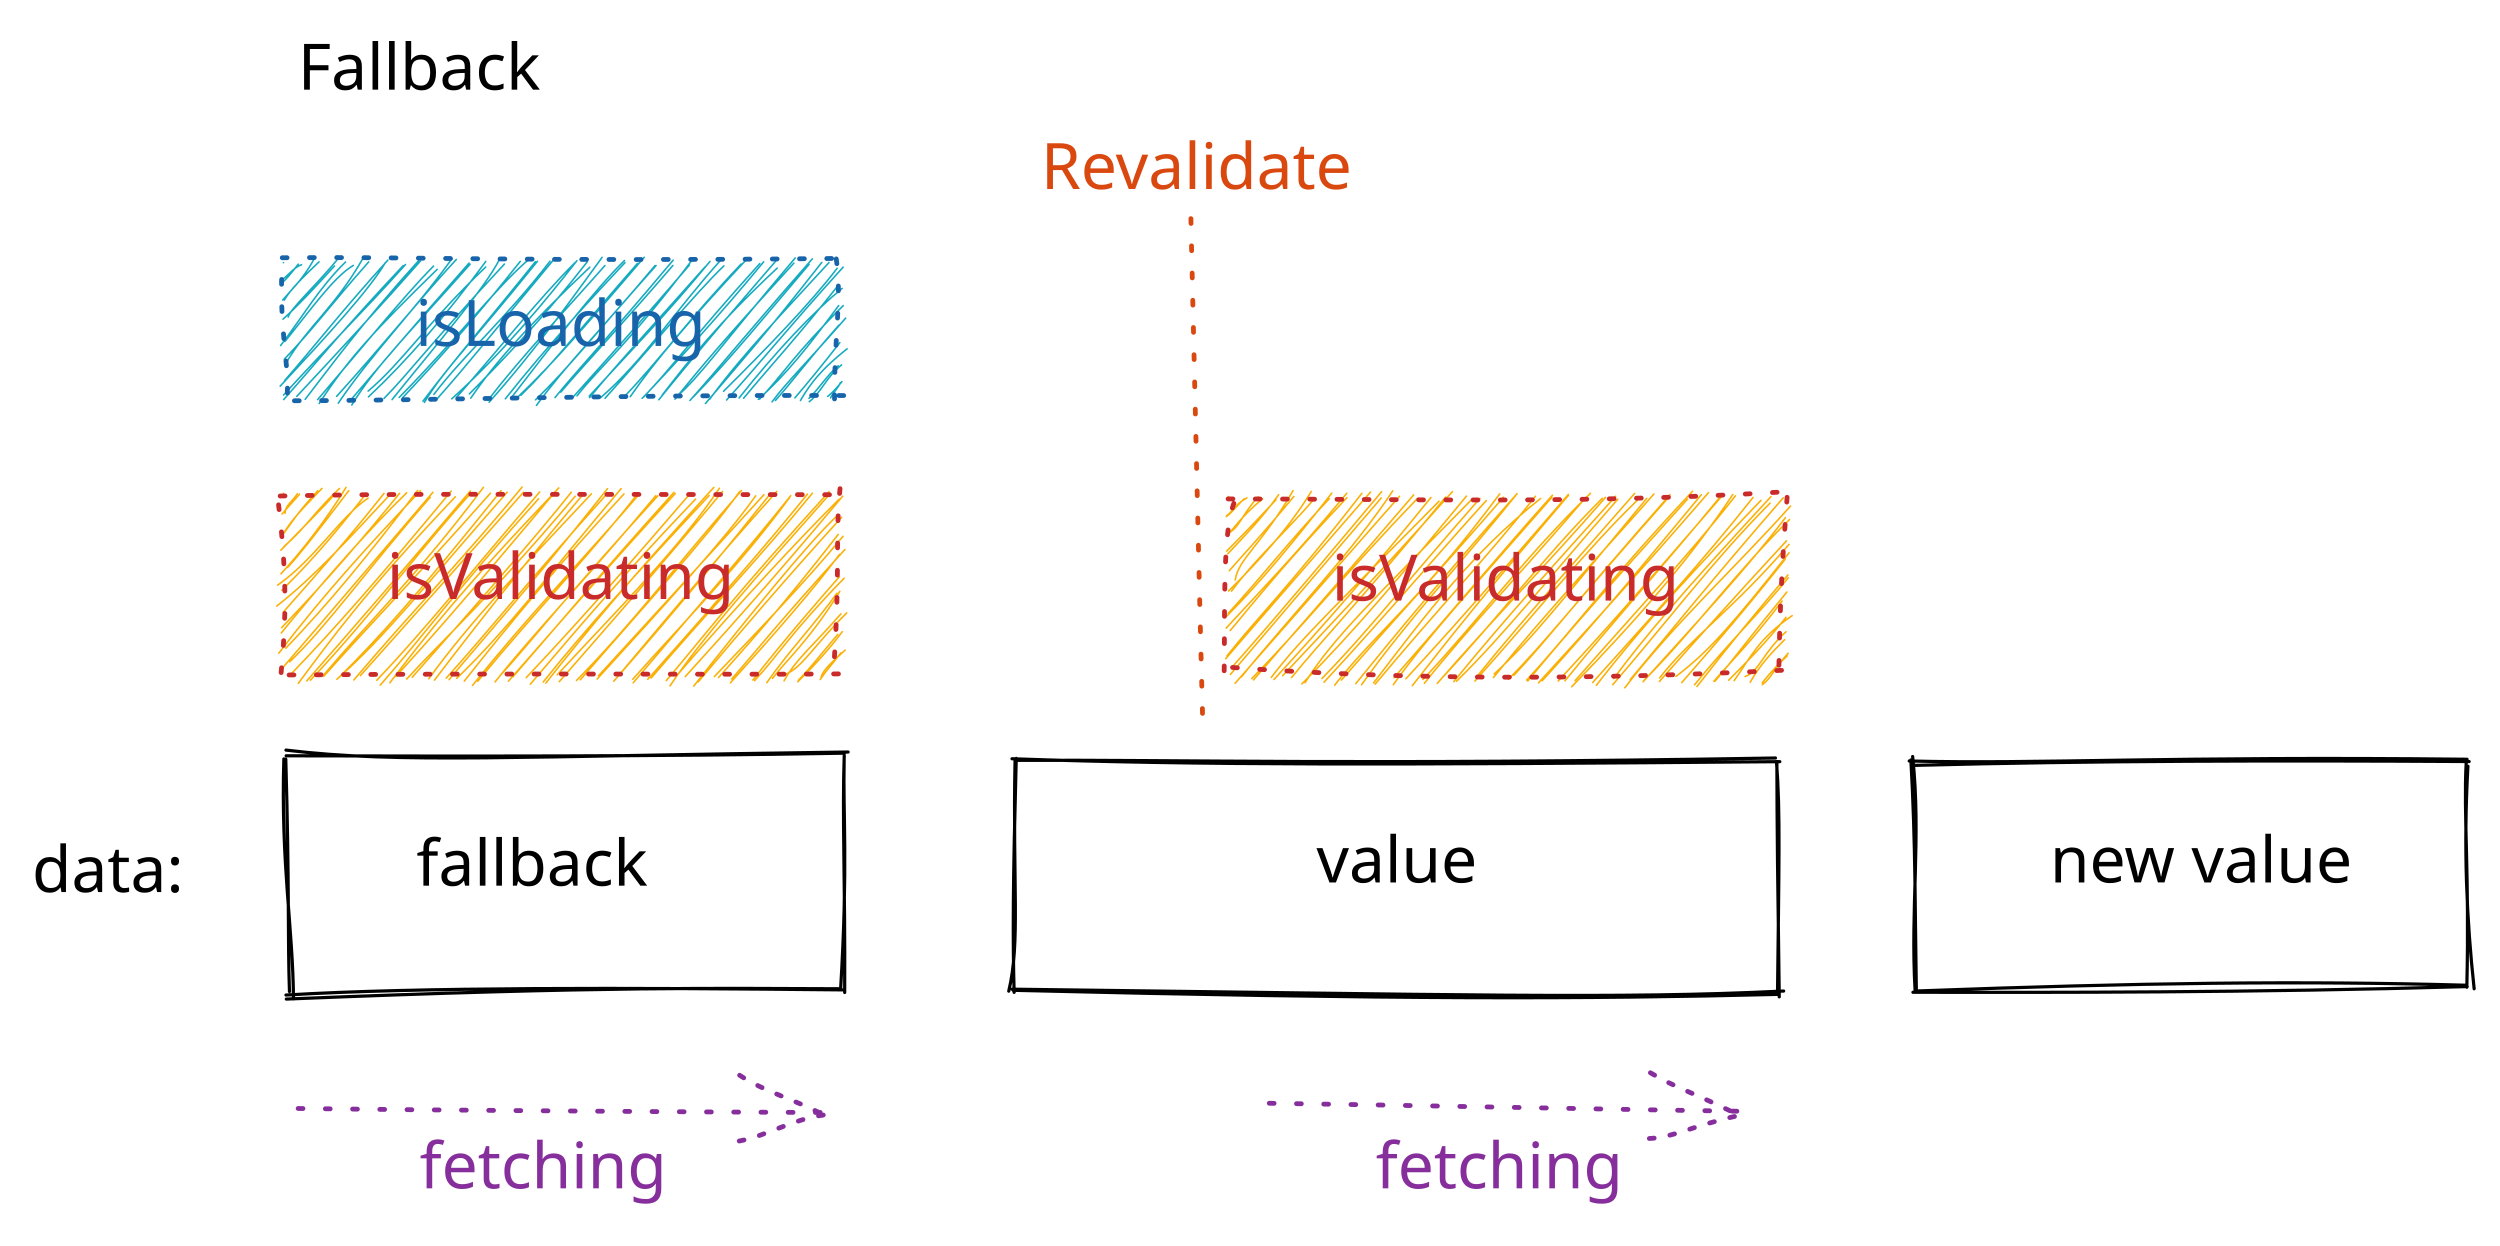
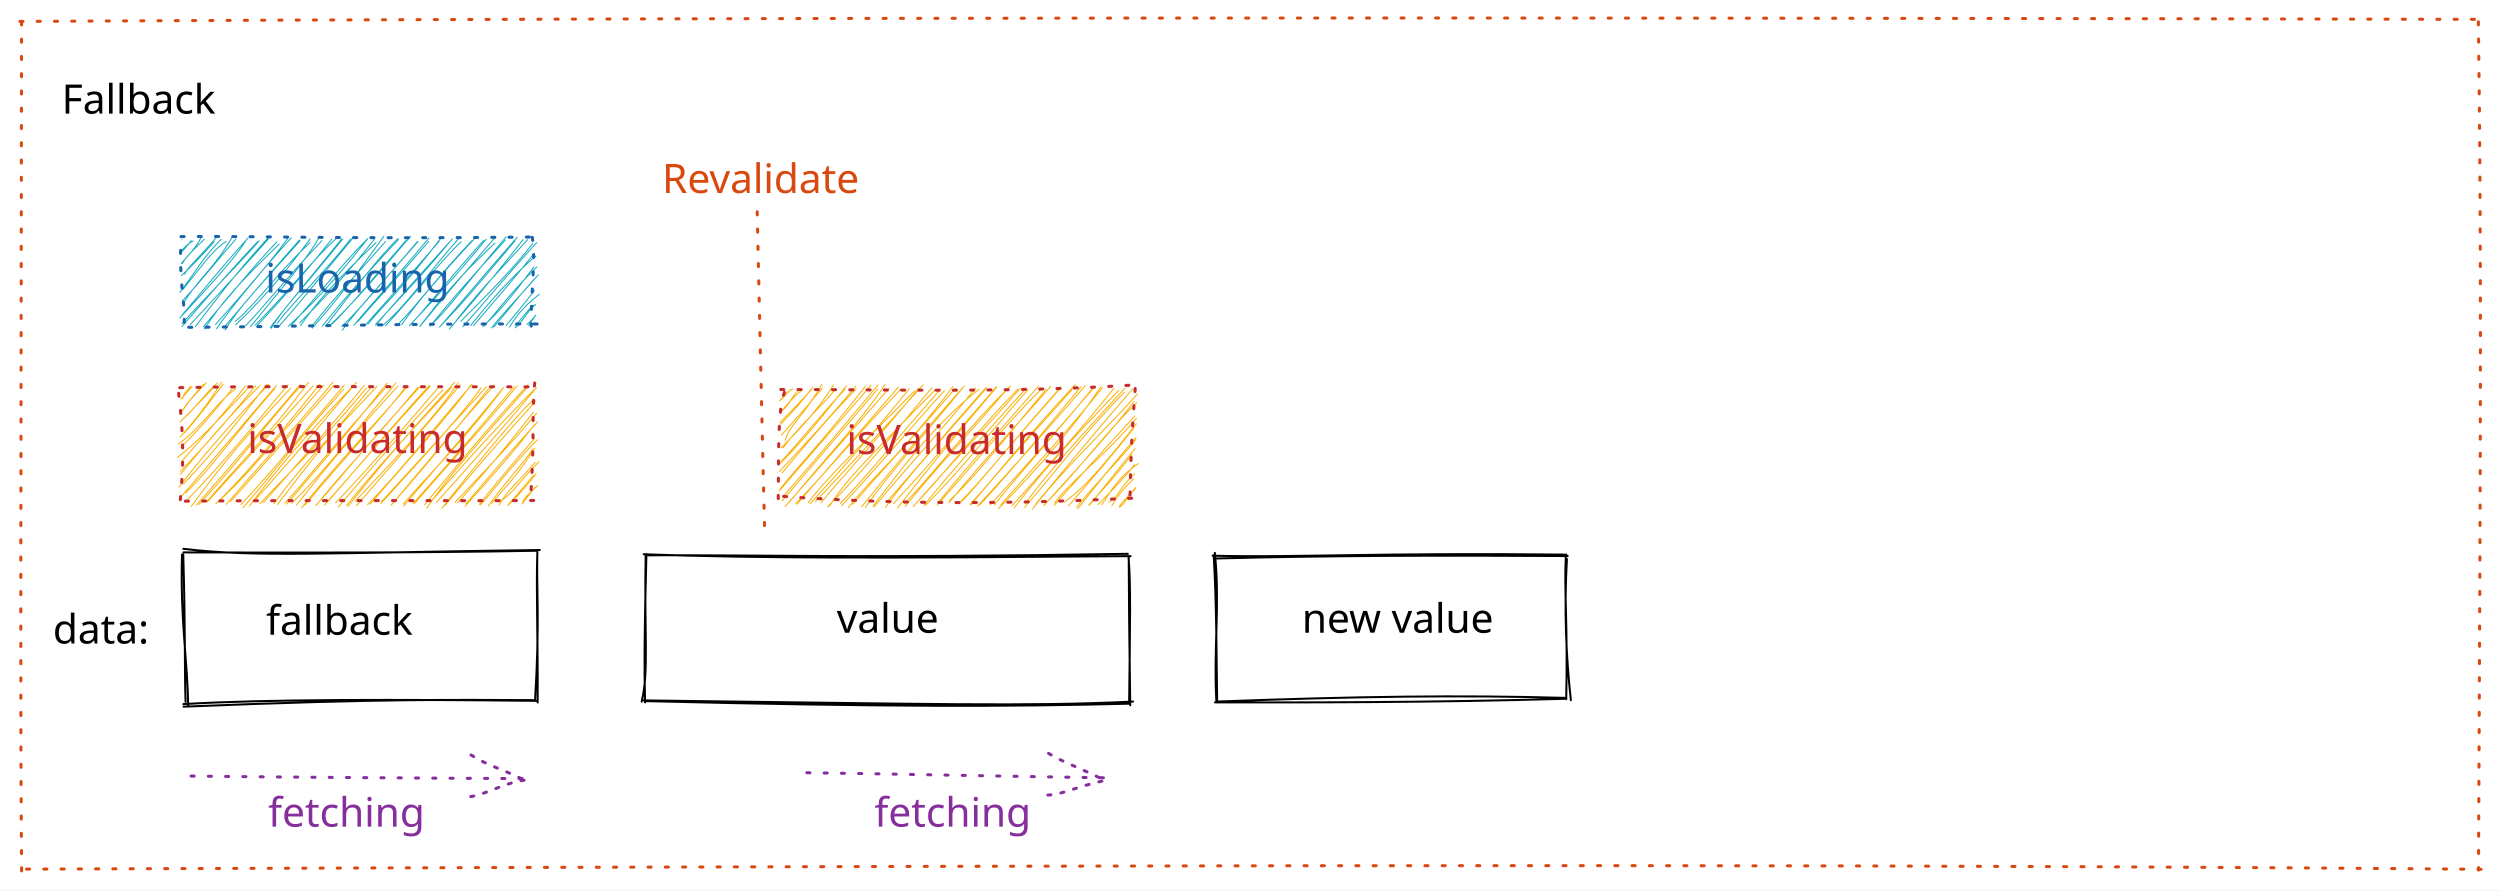
- <svg xmlns="http://www.w3.org/2000/svg" version="1.1" viewBox="0 0 780.5 389" width="1561" height="778">
+ <svg xmlns="http://www.w3.org/2000/svg" version="1.1" viewBox="0 0 1230.908 438.334" width="2461.815" height="876.668">
  <defs>
    <style>
      @font-face {
        font-family: "Virgil";
        src: url("https://excalidraw.com/Virgil.woff2");
      }
      @font-face {
        font-family: "Cascadia";
        src: url("https://excalidraw.com/Cascadia.woff2");
      }
    </style>
  </defs>
-   <rect x="0" y="0" width="780.5" height="389" fill="#ffffff" />
-   <g stroke-linecap="round" transform="translate(90 236) rotate(0 86.5 37)">
+   <rect x="0" y="0" width="1230.908" height="438.334" fill="#ffffff" />
+   <g stroke-linecap="round" transform="translate(91.00399 272.0263) rotate(0 86.5 37)">
    <path d="M-0.72 -1.82 C34.79 2.48, 71.27 0.1, 174.78 -1.22 M-0.66 -0.04 C57.06 0.09, 113.14 0.22, 173.63 -0.86 M173.54 1.43 C173.15 17.71, 174.79 34.12, 172.44 72.85 M173.57 -0.16 C172.91 19.36, 173.88 38.09, 173.71 73.85 M171.74 72.69 C135.48 72.61, 99.65 71.82, -0.61 75.91 M173.01 73.04 C106.14 72.33, 40.22 72.17, -0.72 74.65 M1.62 75.88 C1.51 54.08, -2.38 33.61, -1.38 0.93 M0.37 73.56 C-0.2 57.81, 0.36 40.51, -0.78 1" stroke="#000000" stroke-width="1" fill="none" />
  </g>
-   <g transform="translate(130 258.5) rotate(0 39 13)">
+   <g transform="translate(131.004 294.5263) rotate(0 39 13)">
    <text x="0" y="18" font-family="Virgil, Segoe UI Emoji" font-size="20px" fill="#000000" text-anchor="start" style="white-space: pre;" direction="ltr">fallback</text>
  </g>
-   <g stroke-linecap="round" transform="translate(88.5 154) rotate(0 86.5 28)">
+   <g stroke-linecap="round" transform="translate(89.50399 190.0263) rotate(0 86.5 28)">
    <path d="M0 0 C0 0, 0 0, 0 0 M0 0 C0 0, 0 0, 0 0 M0.5 6.21 C0.57 3.83, 2.49 2.87, 4.36 0.14 M-0.43 6.48 C1.77 3.85, 3.38 2.24, 5.03 0.29 M-0.39 13.28 C1.93 9.22, 3.76 7.02, 12.01 -1.51 M0 12.65 C2.69 9, 4.41 5.98, 10.7 -0.77 M0.14 16.64 C7.17 10.57, 9.77 5.65, 17.5 -1.5 M-0.82 17.77 C5.86 10.92, 12.22 4.61, 15.98 0.37 M-0.79 25.15 C5.86 17.93, 13.33 8.3, 19.53 -1.83 M1.26 23.18 C4.81 19.43, 9.52 13.4, 20.39 -0.82 M-1.82 28.68 C9.9 20.48, 17.63 7.44, 26.4 1.52 M-0.48 30.29 C6.5 23.24, 13.04 16.5, 25.33 0.75 M-2.11 35.22 C9.98 25.82, 22.08 12.37, 33.34 0.32 M-0.04 37.08 C9.87 25.88, 19.34 15.24, 31.41 0.02 M-0.67 43.59 C13.99 25.53, 27.72 10.26, 38.46 -0.14 M-0.57 41.95 C13.29 27.62, 26.44 12.17, 36.25 0 M-1.46 49.93 C12.87 31.15, 28.06 14.6, 42.78 -0.81 M0.74 48.36 C14.39 34.17, 26.66 19.13, 41.9 -0.89 M1.95 52.59 C13.56 41.66, 25.91 23.93, 45.82 1.25 M-0.66 54.95 C14.93 36.94, 29.88 19.27, 46.65 -0.31 M4.63 59.35 C14.6 45.99, 25.17 31.13, 53.63 1.11 M1.82 57.01 C16.89 41.4, 31.1 25.01, 52.36 -0.68 M8.41 58.35 C27.26 38.43, 44.79 14.87, 58.38 0.13 M7.28 58.58 C22.84 40.9, 37.87 23.46, 58.33 -0.71 M12.71 56.53 C26.78 39.95, 42.27 25.11, 62.42 -1.85 M12.55 57.16 C25.8 42.18, 40 27.8, 64.63 -0.04 M16.68 58.07 C32.23 44.28, 44 29.01, 69.83 -0.33 M17.47 57.34 C30.14 44.79, 42.02 31.48, 67.94 -0.82 M21.96 58.29 C38.36 38.9, 57.97 18.38, 74.49 -1.94 M24.02 56.92 C43.1 35.5, 62.65 13.73, 74.91 -0.3 M30.21 59.91 C42.97 45.4, 54.61 29.42, 79.64 1.73 M29.14 58.38 C44.8 41.9, 58.57 24.48, 79.99 -0.41 M33.22 59.16 C44.74 44.1, 55.42 30.23, 85.95 -1.67 M35.07 57.22 C44.41 46.99, 56.19 33.77, 84.77 -0.38 M38.47 58 C50 45.37, 62.89 34.26, 91.07 0.93 M40.18 57.45 C59.53 35.63, 78.79 13.63, 89.85 -0.32 M47.13 58.34 C64.63 35.43, 83.11 12.4, 93.7 0.19 M45.36 57.9 C58.79 39.49, 73.69 24.09, 96.14 0.17 M51.72 58.17 C61.58 46.25, 74.24 32.54, 101.15 -1.42 M50.82 57.7 C62.7 44.64, 73.98 30.22, 100.75 0.46 M54.1 57.79 C70.33 42.07, 81.44 27.01, 105.41 -1.46 M56.44 58.66 C71.18 40.01, 86.56 21.44, 106.3 0.22 M59.03 59.97 C76.24 38.43, 94.65 19.43, 110.7 0.71 M60.65 58.68 C79.37 36.11, 97.96 16.59, 110.78 -0.13 M67.65 56.92 C76.49 47.41, 87.45 32.96, 116.88 0.8 M66.06 58.89 C79.17 42.38, 95.02 26.34, 116.24 0.75 M70.22 58.67 C87.93 38.58, 100.64 23.61, 122.3 0.09 M71.63 57.32 C85.01 41.98, 98.9 25.19, 121.89 -0.27 M77.07 59.6 C92.12 41.96, 105.13 26.43, 128.65 1.82 M75.79 57.56 C95.06 37.16, 112.99 16.33, 126.26 0.9 M81.91 59.26 C95.92 41.5, 108.56 26.48, 134.34 -1.82 M81.09 58.92 C94.09 42.71, 107.82 27.55, 132.88 0.72 M85.46 56.68 C103.63 37.03, 123.64 17.14, 136.09 -1.56 M86.09 58.83 C100.06 42.78, 113.06 28.21, 137.09 -0.56 M91.48 58.45 C109 40.66, 121.53 23.74, 142.98 -0.83 M92.68 58.22 C112.74 35.06, 131.78 14.34, 142.42 -0.54 M98.34 56.99 C112.04 42.01, 125.47 27.41, 150 0.45 M97.94 57.98 C117.91 36.07, 137.66 14.63, 147.43 0.79 M103.11 58.67 C122.24 36.87, 139.22 16.23, 152.15 -0.01 M103.45 58.31 C118.84 40, 134.79 20.74, 154.04 -0.58 M109.05 58.06 C125.2 39.93, 142 23.05, 157.97 1.39 M109.18 59.18 C126.55 38.67, 144.92 17.66, 158.37 0.75 M113.75 58.06 C131.07 38.63, 150.89 16.12, 163.59 0.26 M114.79 57.68 C131.31 38.34, 148.69 20.12, 165.12 -0.02 M120.67 60.14 C130.93 44.86, 147.11 26.71, 170.34 0.49 M119.51 58.5 C131.01 44.97, 141.3 31.25, 170.35 -0.48 M123.15 56.48 C142.8 33.72, 161.59 13.65, 173.47 1.84 M125.45 57.23 C136.98 44.48, 150.1 30.1, 174.59 0.91 M128.07 60.21 C146.16 37.29, 163.48 16, 172.36 7.49 M129.48 58.88 C143.54 42.24, 156.69 26.81, 174.27 7.48 M135.82 57.53 C143.52 48.85, 153.69 37.89, 173.2 12.85 M134.55 57.21 C147.76 43.35, 162.7 27.98, 174.69 13.44 M139.93 57.97 C147.08 49.92, 154.86 39.96, 175.27 17.58 M139.52 59.18 C152.49 44.87, 165.18 30.43, 173.59 19.1 M147.07 58.5 C153.59 51.66, 159.03 42.82, 175.05 26.52 M146.55 58.31 C156.84 45.12, 168.02 32.38, 173.57 26.04 M152.67 57.81 C156.46 52.69, 164.43 45.71, 173.7 30.61 M150.9 59.13 C157.71 49.35, 165.9 40.83, 172.78 31.22 M156.96 56.41 C162.04 54.26, 165.77 47.34, 175.85 37.35 M156.29 58.57 C160 51.77, 164.72 48.28, 174.04 37.65 M160.56 58.85 C165.64 53.95, 171.29 47.58, 174.44 43.23 M160.78 58.35 C165.45 53.5, 167.58 50.47, 173.05 44.07 M167.78 57.91 C167.97 55.69, 170.45 53.39, 175.36 48.97 M167.56 58.14 C169.63 55.08, 171.49 53.2, 174.02 49.83" stroke="#fab005" stroke-width="0.5" fill="none" />
    <path d="M-1.03 0.85 C35.21 0.05, 72.95 0.35, 173.55 0.45 M173.76 -1.44 C172.21 13.02, 173.89 26.66, 171.68 55.71 M173.26 56.39 C131.31 56.73, 85.26 56.08, -0.76 56.74 M-0.73 55.98 C0.9 39.29, 1.1 24.91, -1.73 1.93" stroke="#c92a2a" stroke-width="1.5" fill="none" stroke-dasharray="1.5 7" />
  </g>
-   <g transform="translate(93.5 170) rotate(0 81.5 12)">
+   <g transform="translate(94.50399 206.0263) rotate(0 81.5 12)">
    <text x="81.5" y="17" font-family="Virgil, Segoe UI Emoji" font-size="20px" fill="#c92a2a" text-anchor="middle" style="white-space: pre;" direction="ltr">isValidating</text>
  </g>
-   <g stroke-linecap="round" transform="translate(88.5 82) rotate(0 86.5 21)">
+   <g stroke-linecap="round" transform="translate(89.50399 118.0263) rotate(0 86.5 21)">
    <path d="M0 0 C0 0, 0 0, 0 0 M0 0 C0 0, 0 0, 0 0 M-1.06 5.8 C1.2 4.41, 3.19 1.43, 5.62 0.66 M-0.2 6.11 C0.79 5.24, 2.49 3.23, 4.62 0.47 M-0.23 11.66 C1.69 9.31, 6.06 5.31, 9.43 -0.91 M0.26 11.68 C2.33 8.19, 5.62 5.02, 11.1 -0.26 M1.47 16.97 C2.14 14.38, 9.22 8.14, 17.06 -1.23 M-0.14 17.63 C4.89 13.1, 9.17 8.45, 15.92 1.05 M-0.9 25.89 C5.91 17.05, 10.94 8.08, 19.38 -0.21 M0.47 24.6 C8.87 14.24, 15.67 4.52, 21.8 0.87 M0.9 31.16 C7.58 19.9, 16.31 13.68, 24.81 -1.35 M0.26 30.14 C8.9 21.2, 15.12 12.72, 26.61 -0.24 M-1.03 38.56 C13.4 23.1, 27.11 8.15, 31.8 0 M0.38 36.79 C9.6 26.27, 17.86 15.45, 32.61 -0.81 M0.03 41.33 C12.13 27.94, 25.58 14.68, 38.1 0.58 M0.08 42.74 C9.75 31.86, 18.77 20.66, 37.38 0.92 M4.16 41.74 C17.37 27.61, 31.69 12.09, 42.81 -0.56 M6.78 42.67 C14.99 32.07, 24.26 19.19, 42.2 -0.63 M11.15 43.97 C20.36 29.8, 28.42 21.22, 47.97 2.11 M10.67 42.76 C24.33 26.87, 37.49 10.53, 46.84 1.07 M17.11 43.86 C27.83 28.07, 41.15 14.72, 52.6 -1.23 M16.6 41.74 C31.08 25.78, 43.31 10.47, 53.96 -0.98 M21.33 44.44 C28.49 32.6, 39.55 21.6, 58.26 0.5 M21.26 42.58 C30.2 32.21, 40.17 20.24, 57.93 0.14 M26.43 40.1 C37.39 30.87, 44.68 18.94, 63.13 1.38 M26.54 41.9 C38.82 30.34, 50.75 16.55, 63.16 -0.37 M33.9 42.76 C48.62 24.49, 62.72 8.27, 67.56 -1.24 M31.4 42.38 C38.94 34.77, 46.42 24.65, 68.97 0.45 M36.13 42.07 C53.98 23.98, 66.17 8.02, 76.15 -0.63 M37.21 42.16 C48.28 30.44, 60.38 16.7, 73.92 -0.39 M44 43.63 C50.22 33.27, 57.65 26.4, 79.29 -0.42 M43.54 43.25 C53.93 29.53, 66.35 15.1, 78.64 -0.29 M46.96 41.12 C56.41 28.72, 69.15 17.74, 83.21 -0.45 M47.6 42.92 C57.17 32.2, 64.93 22.41, 84.21 -0.76 M52.54 42.52 C68.57 28.09, 82.32 11.3, 91.6 -0.6 M53.97 42.15 C67.42 26.79, 80.05 10.91, 90.97 0.04 M58.47 42.29 C66.19 31.05, 75.7 20.32, 95.62 1.45 M58.05 40.97 C69.19 29.76, 82.02 16.29, 94.88 -0.32 M64.2 43.57 C78.94 27.1, 91.18 9.66, 99.47 -1.64 M63.84 42.94 C75 28.51, 88.35 14.57, 100.35 0.91 M70.99 42.35 C83.23 26.4, 97.79 7.71, 106.47 -0.66 M69.28 42.5 C82.83 25.39, 97.32 9.9, 106.62 0 M73.46 41.67 C85.18 30.46, 93.71 20.33, 112.62 -1.67 M74.15 41.39 C84.12 31.63, 93.78 19.29, 110.54 0.22 M78.99 44.55 C88.32 31.8, 100.06 19.98, 115.98 0.94 M78.7 42.82 C88.85 33.04, 97.07 22.51, 116.33 0.91 M86.57 40.42 C94.56 31.07, 106.75 18.16, 121.57 0.89 M84.78 42.11 C92.23 32.91, 100.9 24.04, 121.65 -0.77 M91.66 41.58 C98.75 32.49, 107.82 25.41, 128.13 -1.56 M90.03 42.39 C101.57 29.53, 113 16.78, 126.75 0.75 M95.57 42.13 C104.53 31.16, 118.95 15.69, 131.62 1.33 M95.46 41.66 C108.35 27.62, 119.67 16.06, 133.15 -0.38 M99.03 42.14 C112.42 30.56, 122.16 15.17, 136.7 -1 M100.41 42.32 C114.53 26.75, 128.29 9.86, 137.49 1.01 M108.26 41.84 C116.17 30.44, 126.6 18.23, 144.85 -1.31 M106.78 41.45 C117.09 30.7, 126.99 17.13, 142.87 0.44 M112.54 41.86 C123.74 29.9, 136.13 16.5, 149.91 -0.25 M111.98 42.35 C120.3 34.04, 127.09 24.19, 148.69 0.3 M118.25 41.32 C127.21 29.8, 134.94 19.72, 154.13 1.71 M117.18 42.8 C130.17 26.75, 143.38 11.48, 154 -0.86 M122.44 42.11 C130.35 35.32, 135.82 26.73, 159.76 -1.46 M122.24 42.61 C130.42 32.58, 136.83 24.78, 159.34 0.16 M126.91 43.02 C137.34 31.32, 143.84 23, 165.1 -1.17 M127.97 41.91 C139.76 29.8, 151.18 15.68, 164.09 0.55 M131.74 43.97 C142.08 31.78, 149.04 24.22, 168.04 -0.05 M133.06 42.64 C143.26 28.66, 157 14.53, 170.3 -0.02 M137.4 40.15 C150.61 27.06, 164.71 12.5, 172.86 1.75 M138.33 42.88 C147.77 32.56, 157.28 20.65, 174.73 1.41 M142.25 42.24 C154.07 27.29, 165.75 15.1, 174.4 8.04 M143.65 42.34 C151.44 32.91, 160.61 23.04, 173.37 6.86 M148.66 42.61 C155.81 35.06, 159.53 28.53, 174.76 13.42 M148.26 42.68 C156.92 34.92, 163.6 26.58, 173.33 13.4 M152.54 43.46 C156.87 37.52, 164.69 29.81, 175.51 17.32 M153.6 43.02 C159.09 36.85, 163.36 30.85, 173.45 19.47 M161.41 43.04 C165.98 35.03, 171.2 30.79, 175.96 26.89 M159.67 42.21 C164.22 36.89, 168.38 31.8, 173.7 24.96 M164.15 43.4 C167.82 40.62, 169.42 35.82, 174.23 31.92 M164.07 42.37 C167.41 39.06, 169.83 35.02, 173.16 32.2 M170.8 42.21 C171.99 40.07, 173.15 39.17, 173.88 37.46 M169.94 41.74 C171.48 40.53, 173.13 38.63, 174.35 37.15" stroke="#15aabf" stroke-width="0.5" fill="none" />
    <path d="M-0.38 -1.53 C37.91 -1.96, 72.82 -0.28, 172.07 -1.31 M172.58 -1.17 C174.42 10.7, 171.84 24.54, 172.04 42.54 M174.9 41.49 C108.17 41.19, 43.7 43.08, -0.5 43.14 M1.22 40.68 C1.57 29.75, -1.58 20.04, -0.3 -1.26" stroke="#1864ab" stroke-width="1.5" fill="none" stroke-dasharray="1.5 7" />
  </g>
-   <g transform="translate(93.5 91) rotate(0 81.5 12)">
+   <g transform="translate(94.50399 127.0263) rotate(0 81.5 12)">
    <text x="81.5" y="17" font-family="Virgil, Segoe UI Emoji" font-size="20px" fill="#1864ab" text-anchor="middle" style="white-space: pre;" direction="ltr">isLoading</text>
  </g>
  <g stroke-linecap="round">
-     <g transform="translate(94 345) rotate(0 81.17482 1.700018)">
+     <g transform="translate(95.00399 381.0263) rotate(0 81.17482 1.700018)">
      <path d="M-0.92 1.07 C26.21 1.49, 135.74 2.27, 163.27 2.33" stroke="#862e9c" stroke-width="1.5" fill="none" stroke-dasharray="1.5 7" />
    </g>
-     <g transform="translate(94 345) rotate(0 81.17482 1.700018)">
+     <g transform="translate(95.00399 381.0263) rotate(0 81.17482 1.700018)">
      <path d="M136.8 11.22 C145.27 9.65, 153.45 4.42, 163.18 3.09" stroke="#862e9c" stroke-width="1.5" fill="none" stroke-dasharray="1.5 5" />
    </g>
-     <g transform="translate(94 345) rotate(0 81.17482 1.700018)">
+     <g transform="translate(95.00399 381.0263) rotate(0 81.17482 1.700018)">
      <path d="M136.91 -9.3 C145.3 -3.85, 153.45 -2.05, 163.18 3.09" stroke="#862e9c" stroke-width="1.5" fill="none" stroke-dasharray="1.5 5" />
    </g>
  </g>
-   <g transform="translate(131 353) rotate(0 38.5 13)">
+   <g transform="translate(132.004 389.0263) rotate(0 38.5 13)">
    <text x="0" y="18" font-family="Virgil, Segoe UI Emoji" font-size="20px" fill="#862e9c" text-anchor="start" style="white-space: pre;" direction="ltr">fetching</text>
  </g>
-   <g stroke-linecap="round" transform="translate(316.5 237) rotate(0 119.5 36.5)">
+   <g stroke-linecap="round" transform="translate(317.504 273.0263) rotate(0 119.5 36.5)">
    <path d="M0.46 0.38 C52.66 0.12, 106.8 1.85, 237.8 -0.35 M-0.55 -0.12 C57.3 1.93, 116 1.82, 239.16 0.79 M238.24 0.74 C238.29 21.17, 238.48 39.35, 238.98 74.22 M238.13 0.96 C239.36 16.46, 238.86 33.89, 238.44 73.25 M240.36 72.4 C188.93 74.92, 139.87 73.53, -0.53 71.82 M238.69 73.44 C178.79 74.96, 119.04 75.08, -0.2 72.17 M-1.57 72.44 C2.08 57.28, -0.38 39.27, 0.4 0.31 M0.11 72.82 C-0.34 56.56, -0.29 39.23, 0.77 -0.23" stroke="#000000" stroke-width="1" fill="none" />
  </g>
-   <g transform="translate(411 257.5) rotate(0 26 13)">
+   <g transform="translate(412.004 293.5263) rotate(0 26 13)">
    <text x="0" y="18" font-family="Virgil, Segoe UI Emoji" font-size="20px" fill="#000000" text-anchor="start" style="white-space: pre;" direction="ltr">value</text>
  </g>
  <g stroke-linecap="round">
-     <g transform="translate(396 345) rotate(0 74.2412 0.6934523)">
+     <g transform="translate(397.004 381.0263) rotate(0 74.2412 0.6934523)">
      <path d="M0.27 -0.56 C25.09 -0.29, 123.35 1.66, 148.21 1.95" stroke="#862e9c" stroke-width="1.5" fill="none" stroke-dasharray="1.5 7" />
    </g>
-     <g transform="translate(396 345) rotate(0 74.2412 0.6934523)">
+     <g transform="translate(397.004 381.0263) rotate(0 74.2412 0.6934523)">
      <path d="M118.93 10.44 C126.52 10.11, 131.94 6.58, 147.04 3.21" stroke="#862e9c" stroke-width="1.5" fill="none" stroke-dasharray="1.5 5" />
    </g>
-     <g transform="translate(396 345) rotate(0 74.2412 0.6934523)">
+     <g transform="translate(397.004 381.0263) rotate(0 74.2412 0.6934523)">
      <path d="M119.26 -10.08 C126.82 -5.51, 132.17 -4.13, 147.04 3.21" stroke="#862e9c" stroke-width="1.5" fill="none" stroke-dasharray="1.5 5" />
    </g>
  </g>
-   <g transform="translate(429.5 353) rotate(0 38.5 13)">
+   <g transform="translate(430.504 389.0263) rotate(0 38.5 13)">
    <text x="0" y="18" font-family="Virgil, Segoe UI Emoji" font-size="20px" fill="#862e9c" text-anchor="start" style="white-space: pre;" direction="ltr">fetching</text>
  </g>
-   <g stroke-linecap="round" transform="translate(383.5 155) rotate(0 86.5 27.5)">
+   <g stroke-linecap="round" transform="translate(384.504 191.0263) rotate(0 86.5 27.5)">
    <path d="M0 0 C0 0, 0 0, 0 0 M0 0 C0 0, 0 0, 0 0 M-0.62 6.07 C1.28 4.86, 1.98 2.47, 5.79 0.45 M-0.6 6.27 C1.58 4.59, 2.65 2.8, 4.97 0.71 M-0.56 11.77 C3.62 9.84, 3.86 6.04, 9.29 0.11 M-0.36 12.15 C1.53 10.19, 3.85 6.45, 10.67 0.72 M-0.53 17.06 C1.7 14.76, 4.69 11.97, 14.86 1.04 M-0.2 17.91 C5.15 12.22, 10.32 6.97, 15.69 -0.54 M2.13 26.08 C3.14 19.39, 10.43 15.04, 20.19 -1.81 M0.29 23.17 C3.95 18.91, 9.9 12.72, 20.42 0.01 M0.06 29.51 C9.33 20.3, 18.51 10.48, 25.86 -1.53 M0.98 29.55 C8.15 19.79, 18.9 9.99, 26.58 1.02 M-0.45 37.3 C10.49 26.26, 20.22 14.32, 32.3 -1.07 M-0.03 36.47 C10.07 25.49, 18.99 13.96, 31.51 0.69 M-0.7 41.1 C9.04 30.5, 20.91 18.42, 36.95 -1 M0.59 41.85 C10.49 29.89, 19.86 18.44, 37.01 0.39 M-0.83 50.64 C10.04 37.94, 23.6 22.57, 44.38 -1.38 M-0.44 49.76 C8.62 38.31, 19.92 27.16, 41.66 -0.98 M1.67 52.7 C17.53 34.82, 33.91 15.07, 47.84 -1.49 M0.63 55.56 C12.98 41.12, 24.8 27.13, 47.73 0.46 M4.08 56.31 C19.34 37.42, 38.89 17.16, 51.31 -1.75 M2.09 58.33 C14.78 43.83, 28.35 28.48, 53.43 -0.05 M7.3 56.87 C23.63 40.13, 38.15 22.23, 59.07 0.57 M7.85 57.27 C18.21 45.19, 28.42 33.8, 57.85 -0.49 M13.4 56.48 C22.97 43.85, 35.13 32.6, 65.76 1.49 M14.25 57.12 C29.52 40.53, 45.78 22, 63.23 0.32 M16.96 55.95 C31.16 40.79, 46.68 24.51, 69.94 -1.5 M19.72 56.54 C29.1 44.97, 39.02 35.07, 67.84 0.19 M23.95 58.13 C32.35 44.55, 45.37 32.05, 76.15 0.76 M22.94 58.53 C39.88 41.52, 54.53 23.92, 74.33 -0.12 M29.85 58 C48.85 37.54, 69.27 13.49, 80.51 1.3 M29.21 56.83 C42.96 42.82, 54.2 28.31, 78.54 0.58 M33.18 58.92 C45.47 43.08, 60.21 32.18, 84.72 -0.81 M35.3 57.31 C49.53 40.89, 64.32 25.05, 85.88 0.25 M41.58 58.78 C55.29 39.34, 73.46 19.96, 89.66 -0.27 M39.77 58.43 C52.82 42.37, 65.64 26.79, 90.14 -0.9 M45.33 58.21 C61.77 36.72, 76.03 17.6, 97.46 0.64 M45.84 58.59 C63.21 37.71, 81.43 18.23, 95.86 -0.06 M51.5 58.76 C61.51 44.68, 74.98 29.96, 101.03 0.24 M51.71 56.56 C68 38.12, 85.22 17.3, 101.17 -0.4 M57.42 59.08 C69.88 43.09, 81.58 28.49, 106.16 -0.34 M55.42 56.9 C74.52 36.35, 91.29 16.47, 106.14 -0.64 M60.78 57.13 C78.85 37.8, 92.64 18.75, 113.05 -0.99 M61.19 58.32 C75.33 40.6, 91.32 23.99, 111.57 0.32 M65.23 58.34 C83.32 37.48, 98.9 21.91, 117.73 0.3 M66.26 57.14 C83.51 38.79, 99.14 18.06, 116.76 0.57 M70.37 57.8 C85.82 38.82, 102.34 20.55, 120.91 -0.08 M71.24 57.68 C86.47 42.71, 99.08 26.57, 121.58 0.85 M77.36 56.5 C93.56 36.44, 113.56 14.35, 126.82 -0.94 M76.95 57.64 C95.48 36.96, 112.58 15.69, 127.62 1.24 M82.98 55.42 C95.23 44.14, 102.95 33.86, 130.6 0.61 M82.75 56.52 C100.3 34.92, 119.78 14.18, 132.85 -0.77 M89.17 55.8 C99.04 45.36, 108.01 33.43, 137.9 -0.59 M87.41 57.07 C98.55 45.99, 108.8 32.57, 137.49 0.21 M93.12 57.31 C106.35 43.16, 117.64 27.39, 144.9 -1.6 M93.45 57.62 C105.49 42.97, 118.53 28.29, 143.35 0.83 M96.8 58.21 C112.41 41.13, 128.25 23.78, 149.89 -1.2 M97.96 57.54 C115.87 38.04, 132.64 17.48, 147.66 -0.56 M105.07 57.56 C119.75 39.46, 135.68 21.89, 153.35 0.34 M102.96 57.62 C116.35 43.23, 128.95 29.03, 154.44 -0.54 M107.18 59.4 C128.15 37.87, 144.54 18.91, 157.48 -0.61 M108.24 57.51 C126.18 37.1, 144.09 17.93, 158.29 -0.19 M114.89 58.94 C129.85 39.59, 146.01 22.31, 166.29 1.2 M113.73 58.08 C131.31 38.41, 146.77 21.84, 163.81 0.3 M120 58.76 C135.99 40.34, 151.63 19.61, 169.13 2.06 M120.29 56.86 C129.9 43.92, 141.21 30.5, 169.38 0.06 M123.77 59.72 C139.47 39.34, 158.52 22.02, 175.5 2.99 M125.44 57.19 C137.73 42.65, 149.44 27.76, 173.23 0.42 M129.76 57.42 C145.69 41.44, 158.66 23.32, 175.2 7.2 M129.47 57.85 C145.89 39.62, 161.82 22.6, 173.9 6.62 M134.66 56.62 C144.28 44.24, 157.56 35.32, 175.02 14.97 M134.57 57.76 C147.22 43.44, 159.81 29.45, 174.24 13.85 M139.72 56.2 C150.12 48.27, 157.15 40.17, 175.03 17.62 M141.53 58.12 C151.84 46.31, 162.41 34.05, 173.89 19.52 M146.3 59.33 C156.45 46.24, 166 34.67, 174.7 24.49 M145.53 58.79 C155.99 45.86, 167.2 34.95, 174.81 25.37 M151.94 57.65 C158.58 49.81, 162.14 44.69, 174.36 29.83 M151.55 57.71 C156.38 52.08, 162.89 45.84, 172.88 32.65 M157.9 57.51 C163.26 49.93, 165.5 44.39, 176 37.22 M156.19 57.36 C162.35 51.18, 168.21 45.21, 174.09 37.73 M161.33 56.2 C165.61 54.78, 166.95 48.68, 174.1 42.24 M162.91 58 C166.1 52.36, 169.82 48.54, 173.65 44.72 M166.7 58.75 C169.63 56.61, 170.12 54.02, 174.77 48.94 M166.67 58.17 C169.32 54.77, 172.63 51.43, 174.45 49.79" stroke="#fab005" stroke-width="0.5" fill="none" />
    <path d="M-0.09 0.76 C54.36 0.72, 110.42 2.4, 171.29 -1.32 M174.43 0.26 C173.13 17.62, 172.23 30.87, 171.85 54.24 M172.69 54.27 C114.69 57.2, 55.11 57.4, -0.31 53.27 M-1.31 54.41 C-1.05 33.71, -1.84 10.8, 1.91 1.63" stroke="#c92a2a" stroke-width="1.5" fill="none" stroke-dasharray="1.5 7" />
  </g>
-   <g transform="translate(388.5 170.5) rotate(0 81.5 12)">
+   <g transform="translate(389.504 206.5263) rotate(0 81.5 12)">
    <text x="81.5" y="17" font-family="Virgil, Segoe UI Emoji" font-size="20px" fill="#c92a2a" text-anchor="middle" style="white-space: pre;" direction="ltr">isValidating</text>
  </g>
-   <g stroke-linecap="round" transform="translate(597.5 238) rotate(0 86.5 35.5)">
+   <g stroke-linecap="round" transform="translate(598.504 274.0263) rotate(0 86.5 35.5)">
    <path d="M-1.44 -0.42 C39.37 0.6, 79.37 -1.98, 172.71 -0.96 M0.2 0.95 C56.3 -0.51, 112.53 -0.61, 173.37 -0.25 M172.98 1.22 C171.57 26.75, 172.58 48.93, 174.93 70.7 M172.44 0.25 C171.57 16.54, 173.49 34.5, 172.64 70.22 M172.36 69.59 C120.03 68.13, 70.25 68.83, 1.07 71.38 M172.76 70.01 C106.37 71.95, 41.7 71.86, -0.28 71.79 M0.4 71.31 C-1.1 45.52, 2.31 23.37, -0.37 -1.82 M0.77 70.77 C0.37 47.28, 0.57 25.34, -0.92 -0.75" stroke="#000000" stroke-width="1" fill="none" />
  </g>
-   <g transform="translate(640 257.5) rotate(0 47.5 13)">
+   <g transform="translate(641.004 293.5263) rotate(0 47.5 13)">
    <text x="0" y="18" font-family="Virgil, Segoe UI Emoji" font-size="20px" fill="#000000" text-anchor="start" style="white-space: pre;" direction="ltr">new value</text>
  </g>
-   <g transform="translate(93 10) rotate(0 40 13)">
+   <g transform="translate(30.38049 37.92873) rotate(0 40 13)">
    <text x="0" y="18" font-family="Virgil, Segoe UI Emoji" font-size="20px" fill="#000000" text-anchor="start" style="white-space: pre;" direction="ltr">Fallback</text>
  </g>
  <g stroke-linecap="round">
-     <g transform="translate(372.5 67.5) rotate(0 1.134337 78.98249)">
+     <g transform="translate(373.504 103.5263) rotate(0 1.134337 78.98249)">
      <path d="M-0.7 0.76 C-0.06 27, 2.22 131.1, 2.97 157.21" stroke="#d9480f" stroke-width="1.5" fill="none" stroke-dasharray="1.5 7" />
    </g>
  </g>
-   <g transform="translate(325 41) rotate(0 53 13)">
+   <g transform="translate(326.004 77.02627) rotate(0 53 13)">
    <text x="0" y="18" font-family="Virgil, Segoe UI Emoji" font-size="20px" fill="#d9480f" text-anchor="start" style="white-space: pre;" direction="ltr">Revalidate</text>
  </g>
-   <g transform="translate(10 260.5) rotate(0 27.5 13)">
+   <g transform="translate(26.04228 298.8398) rotate(0 27.5 13)">
    <text x="0" y="18" font-family="Virgil, Segoe UI Emoji" font-size="20px" fill="#000000" text-anchor="start" style="white-space: pre;" direction="ltr">data:</text>
  </g>
+   <g stroke-linecap="round" transform="translate(10 10) rotate(0 605.4539 209.1671)">
+     <path d="M-0.18 0.55 C345.08 -1.35, 690.18 -1.58, 1210.49 -0.48 M1210.25 0.71 C1211.73 100.49, 1211.43 203.12, 1210.32 418.42 M1211.57 418 C965.23 415.91, 718.19 415.34, -0.38 417.93 M0.63 418.78 C-0.09 330.89, 0.34 242.45, 0.61 0.63" stroke="#d9480f" stroke-width="1.5" fill="none" stroke-dasharray="1.5 7" />
+   </g>
</svg>
